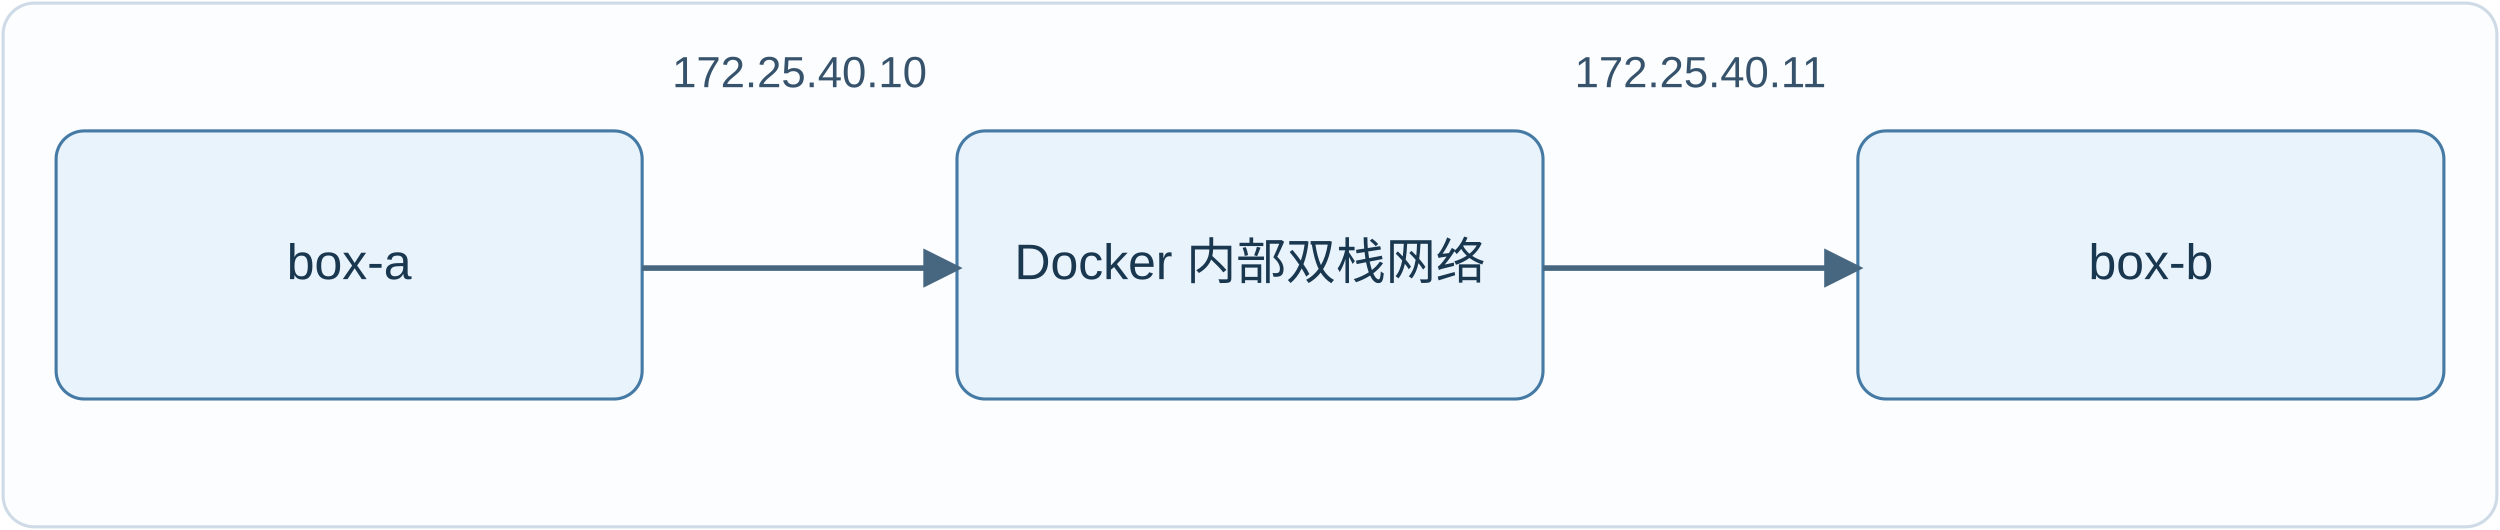
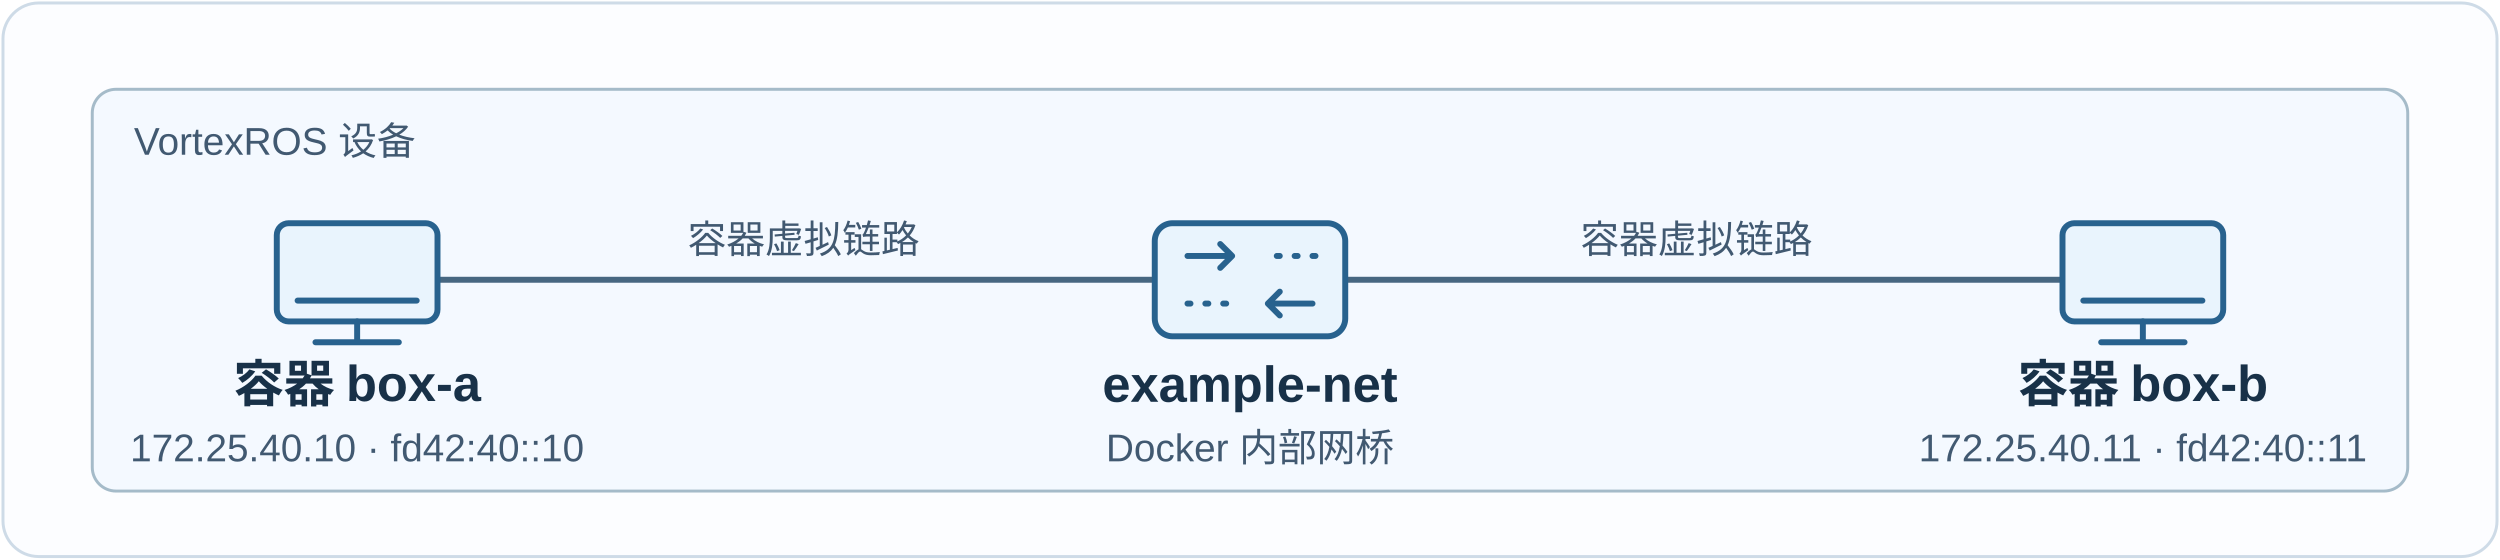
- <svg xmlns="http://www.w3.org/2000/svg" viewBox="0 0 802 170" role="img" aria-labelledby="label">
-   <defs>
-     <marker id="arrow" markerWidth="7" markerHeight="7" refX="6" refY="3.5" orient="auto">
-       <path d="M 0 0 L 7 3.5 L 0 7 Z" fill="#476781" />
-     </marker>
-   </defs>
-   <rect x="1" y="1" width="800" height="168" rx="10" fill="#fcfdff" stroke="#cedbe7" />
-   <g font-family="Arial, Microsoft YaHei, PingFang SC, sans-serif" text-anchor="middle" dominant-baseline="middle">
-     <rect x="18" y="42" width="188" height="86" rx="9" fill="#e9f3fc" stroke="#457aa5" />
-     <text x="112" y="85" font-size="16" fill="#19374f">box-a</text>
-     <rect x="307" y="42" width="188" height="86" rx="9" fill="#e9f3fc" stroke="#457aa5" />
-     <text x="401" y="85" font-size="16" fill="#19374f">Docker 内部双栈网络</text>
-     <rect x="596" y="42" width="188" height="86" rx="9" fill="#e9f3fc" stroke="#457aa5" />
-     <text x="690" y="85" font-size="16" fill="#19374f">box-b</text>
-     <path d="M 206 86 L 307 86" stroke="#476781" stroke-width="1.8" marker-end="url(#arrow)" fill="none" />
-     <text x="256.5" y="24" font-size="14" fill="#37536c">172.25.40.10</text>
-     <path d="M 495 86 L 596 86" stroke="#476781" stroke-width="1.8" marker-end="url(#arrow)" fill="none" />
-     <text x="545.5" y="24" font-size="14" fill="#37536c">172.25.40.11</text>
+ <svg xmlns="http://www.w3.org/2000/svg" viewBox="0 0 840 188" role="img" aria-labelledby="label">
+   <style>text{font:14px Arial,'Microsoft YaHei','PingFang SC',sans-serif;fill:#183148}.name{font-size:17px;font-weight:700}.port{font:13px Consolas,monospace;fill:#15517f}.note{font-size:13px;fill:#415971}.device{fill:#e9f4fd;stroke:#28628e;stroke-width:2}.symbol{fill:none;stroke:#28628e;stroke-width:2;stroke-linecap:round;stroke-linejoin:round}.wire{fill:none;stroke:#476781;stroke-width:2}.logical{stroke:#30768f;stroke-dasharray:7 5}</style>
+   <rect x="1" y="1" width="838" height="186" rx="12" fill="#fcfdff" stroke="#cedbe7" />
+   <rect x="31" y="30" width="778" height="135" rx="8" fill="#f4f9ff" stroke="#a5bbc9" />
+   <text x="45" y="52" text-anchor="start" class="note">VortexROS 设备</text>
+   <path class="wire" d="M147 94 L393 94" />
+   <text x="270" y="85" text-anchor="middle" class="note">容器虚拟链路</text>
+   <path class="wire" d="M447 94 L693 94" />
+   <text x="570" y="85" text-anchor="middle" class="note">容器虚拟链路</text>
+   <g transform="translate(120 94)">
+     <rect class="device" x="-27" y="-19" width="54" height="33" rx="4" />
+     <path class="symbol" d="M0 14v7m-14 0h28M-20 7h40" />
  </g>
+   <text x="120" y="135" text-anchor="middle" class="name">容器 box-a</text>
+   <text x="120" y="155" text-anchor="middle" class="note">172.25.40.10 · fd42:40::10</text>
+   <g transform="translate(420 94)">
+     <rect class="device" x="-32" y="-19" width="64" height="38" rx="6" />
+     <path class="symbol" d="M-21 -8h15l-4-4m4 4-4 4m31 12H6l4-4m-4 4 4 4" />
+     <path class="symbol" d="M9 -8h1m5 0h1m5 0h1M-21 8h1m5 0h1m5 0h1" />
+   </g>
+   <text x="420" y="135" text-anchor="middle" class="name">example-net</text>
+   <text x="420" y="155" text-anchor="middle" class="note">Docker 内部网桥</text>
+   <g transform="translate(720 94)">
+     <rect class="device" x="-27" y="-19" width="54" height="33" rx="4" />
+     <path class="symbol" d="M0 14v7m-14 0h28M-20 7h40" />
+   </g>
+   <text x="720" y="135" text-anchor="middle" class="name">容器 box-b</text>
+   <text x="720" y="155" text-anchor="middle" class="note">172.25.40.11 · fd42:40::11</text>
</svg>
